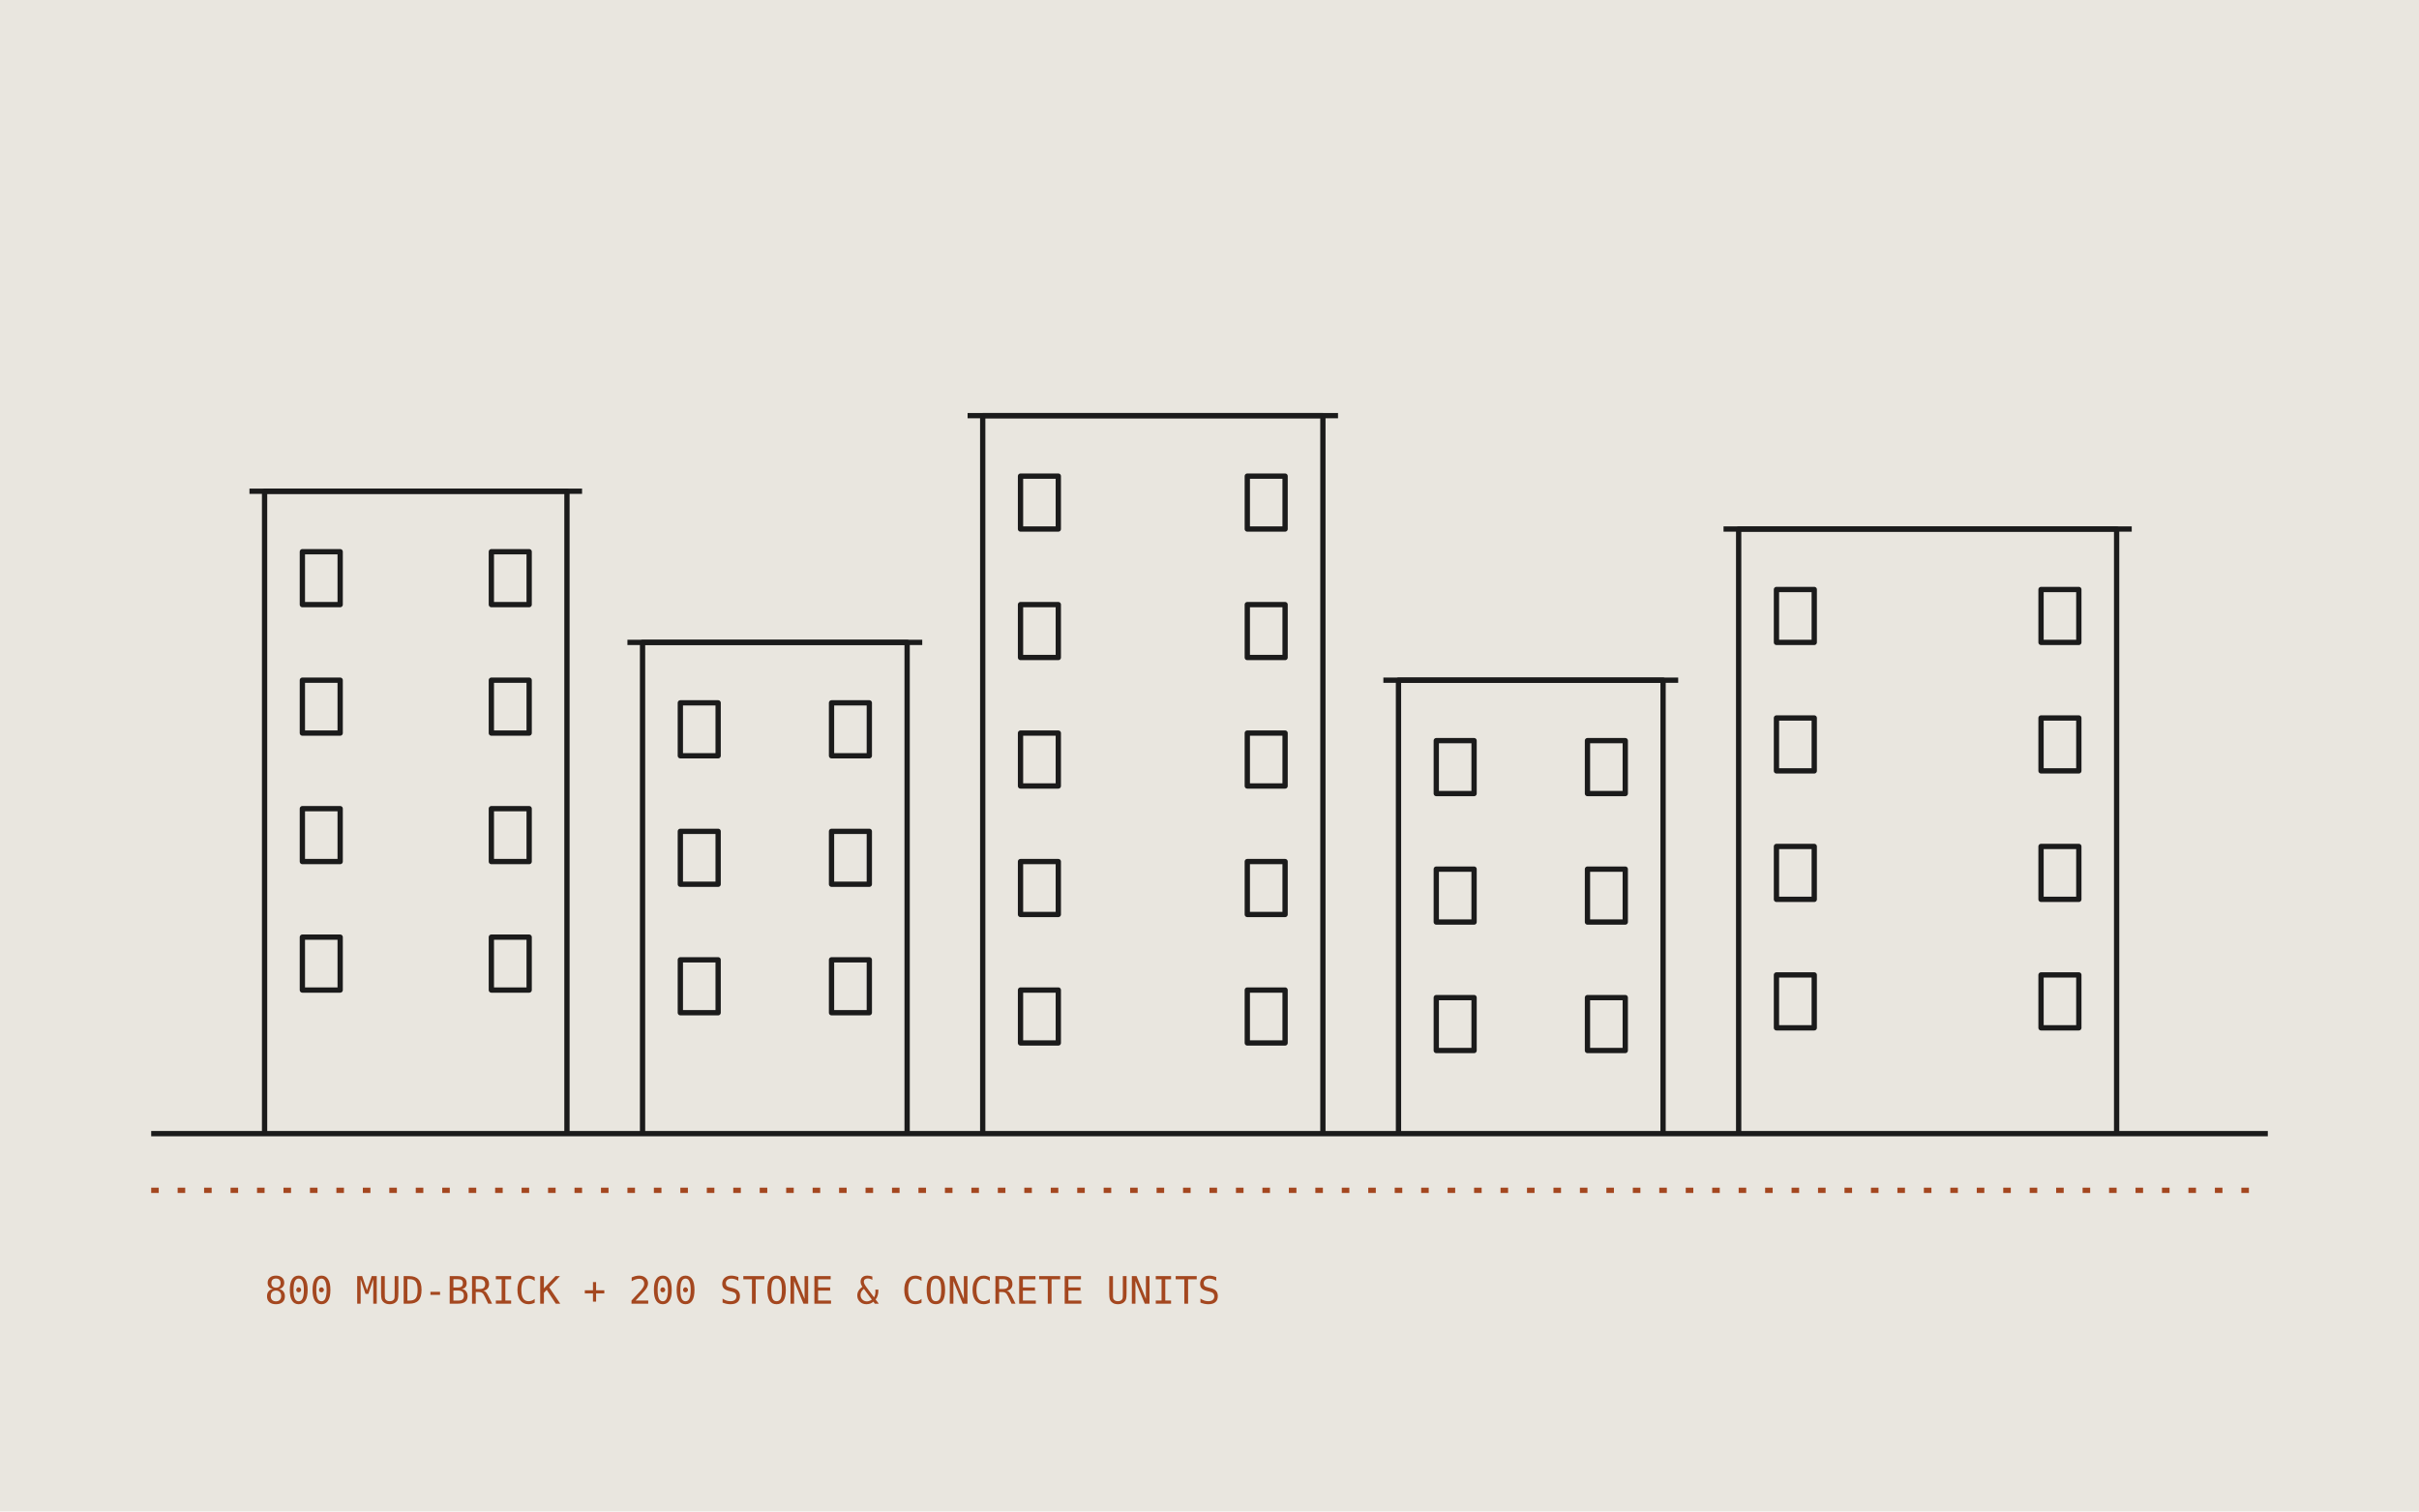
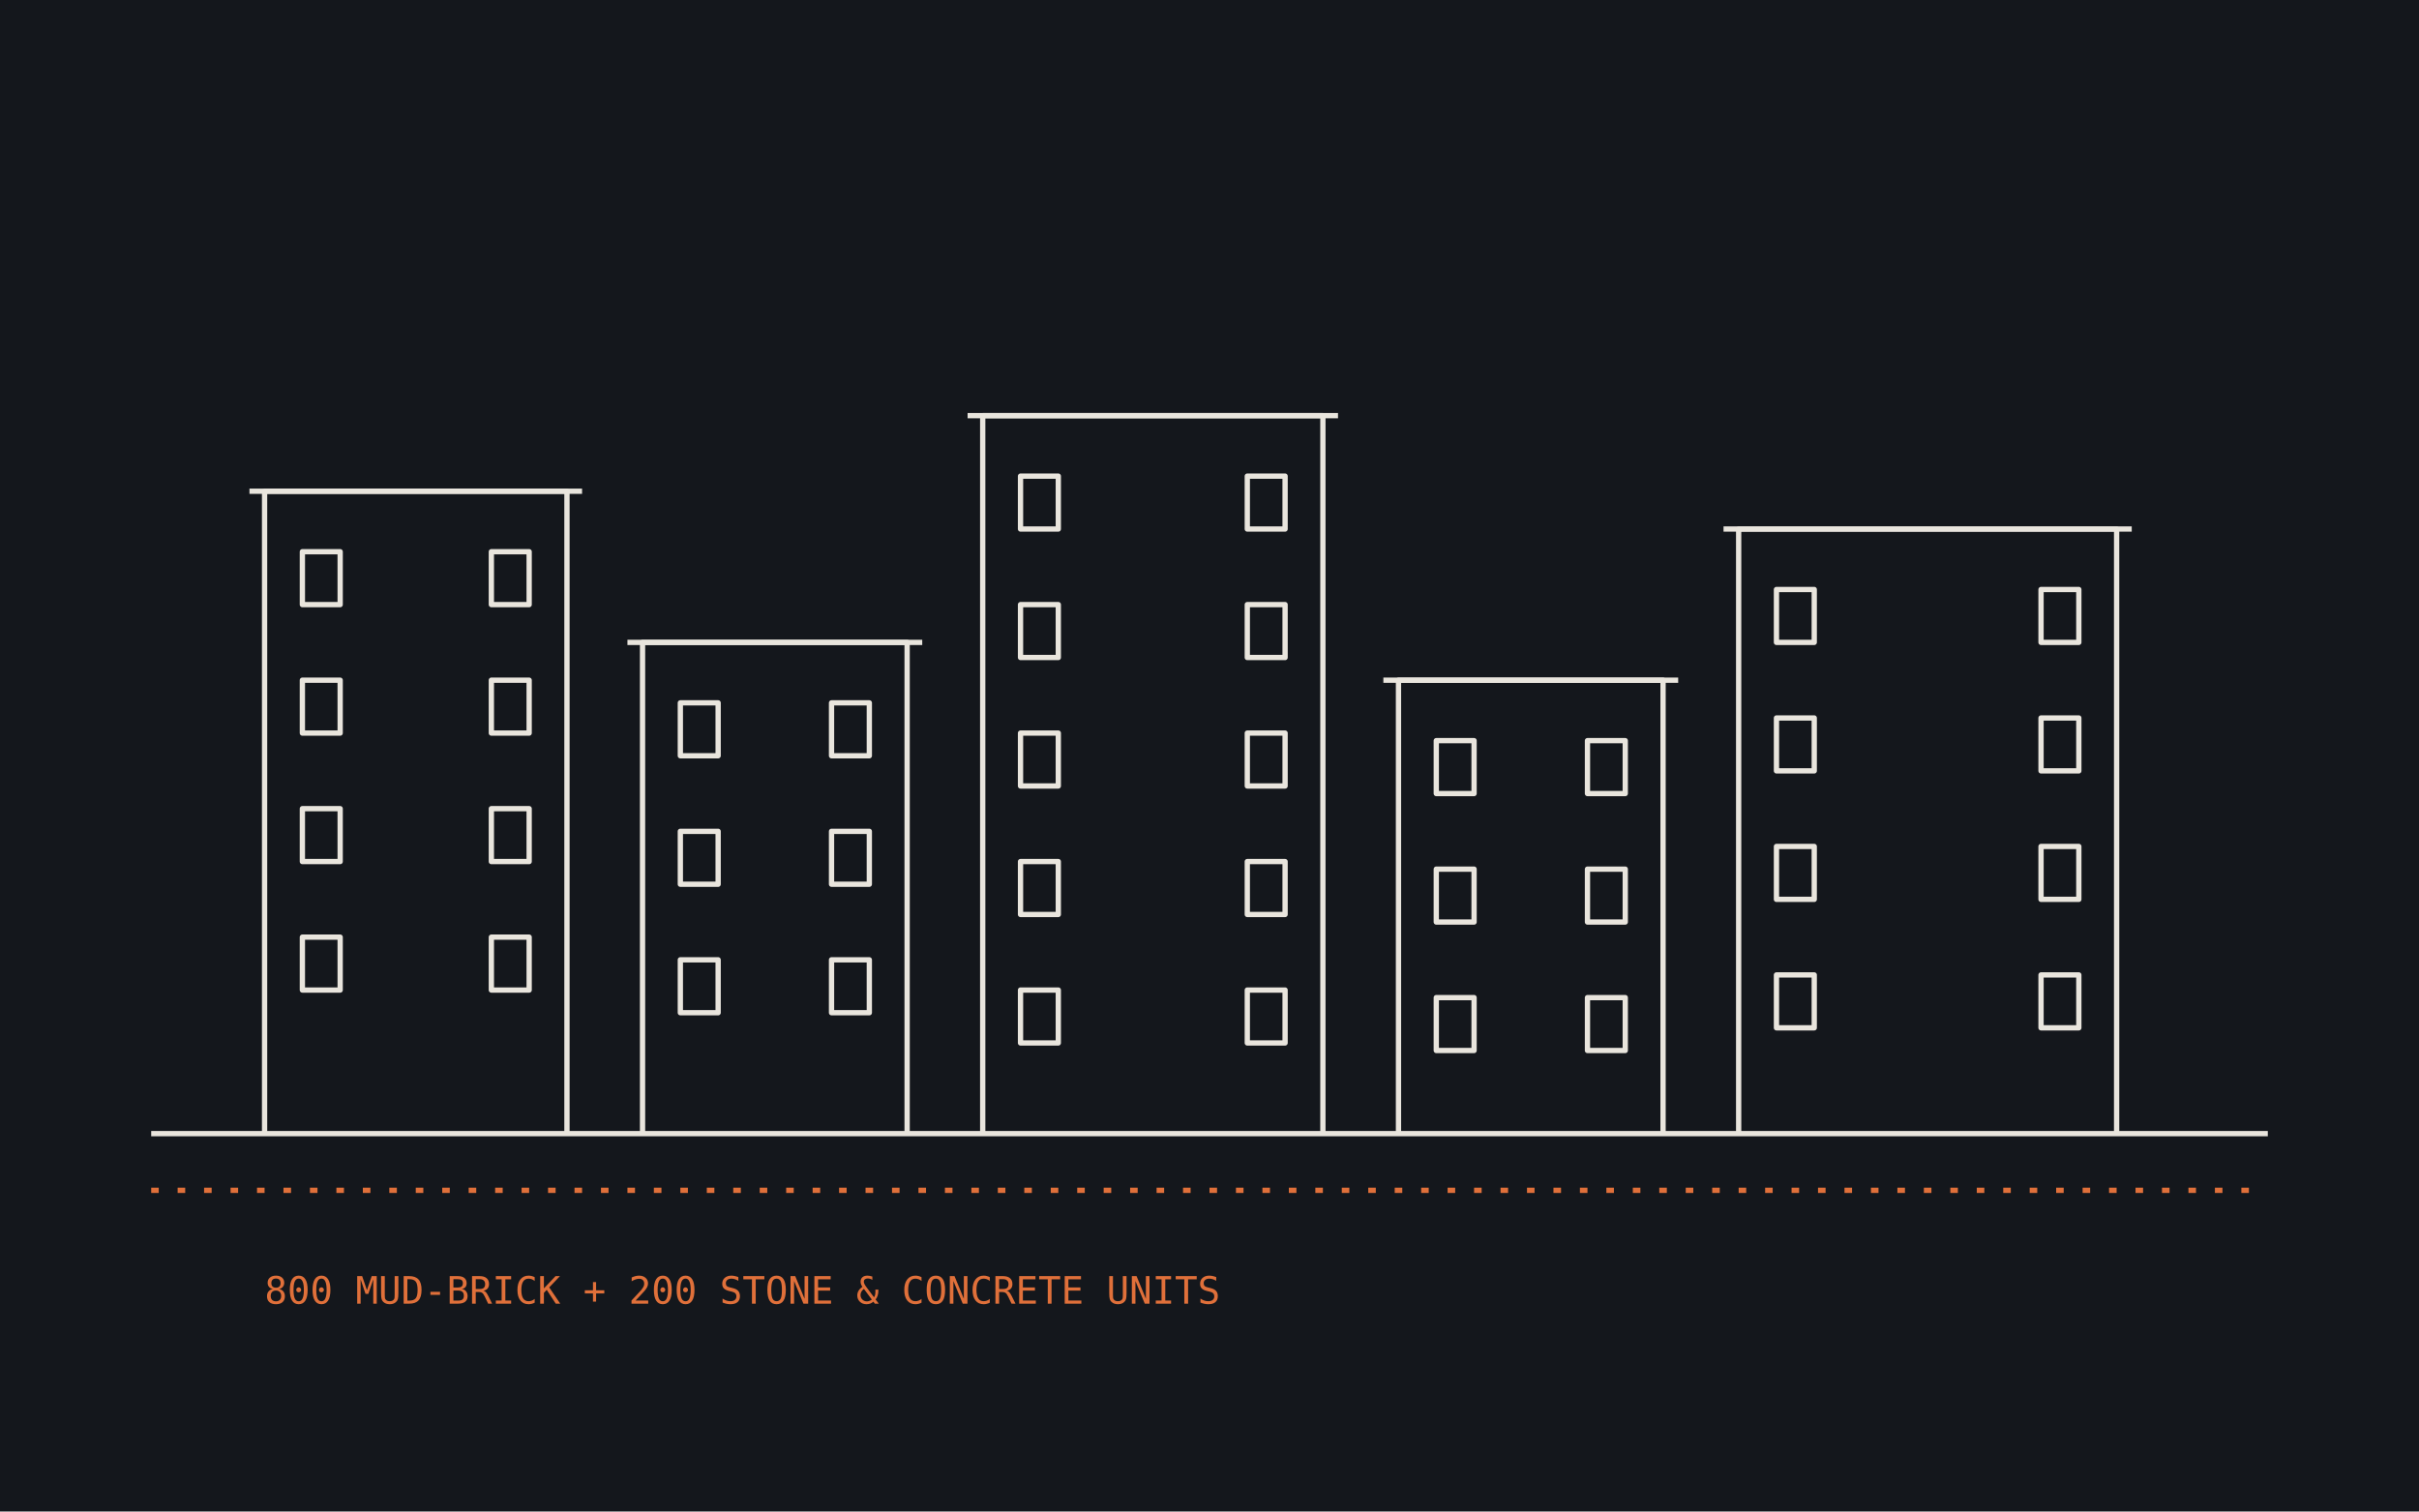
<svg xmlns="http://www.w3.org/2000/svg" viewBox="0 0 640 400" role="img" aria-label="Vernacular mud-brick housing (illustration)">
-   <rect width="640" height="400" fill="#E9E6DF" />
-   <g fill="none" stroke="#1B1B1B" stroke-width="1.4" stroke-linejoin="round">
+   <rect width="640" height="400" fill="#14171C" />
+   <g fill="none" stroke="#E9E5DD" stroke-width="1.4" stroke-linejoin="round">
    <path d="M40 300H600" />
    <path d="M70 300V130h80V300" />
    <path d="M66 130h88" />
    <path d="M80 146h10v14h-10zM130 146h10v14h-10z" />
    <path d="M80 180h10v14h-10zM130 180h10v14h-10z" />
    <path d="M80 214h10v14h-10zM130 214h10v14h-10z" />
    <path d="M80 248h10v14h-10zM130 248h10v14h-10z" />
    <path d="M170 300V170h70V300" />
    <path d="M166 170h78" />
    <path d="M180 186h10v14h-10zM220 186h10v14h-10z" />
    <path d="M180 220h10v14h-10zM220 220h10v14h-10z" />
    <path d="M180 254h10v14h-10zM220 254h10v14h-10z" />
    <path d="M260 300V110h90V300" />
    <path d="M256 110h98" />
    <path d="M270 126h10v14h-10zM330 126h10v14h-10z" />
    <path d="M270 160h10v14h-10zM330 160h10v14h-10z" />
    <path d="M270 194h10v14h-10zM330 194h10v14h-10z" />
    <path d="M270 228h10v14h-10zM330 228h10v14h-10z" />
    <path d="M270 262h10v14h-10zM330 262h10v14h-10z" />
    <path d="M370 300V180h70V300" />
    <path d="M366 180h78" />
    <path d="M380 196h10v14h-10zM420 196h10v14h-10z" />
    <path d="M380 230h10v14h-10zM420 230h10v14h-10z" />
    <path d="M380 264h10v14h-10zM420 264h10v14h-10z" />
    <path d="M460 300V140h100V300" />
    <path d="M456 140h108" />
    <path d="M470 156h10v14h-10zM540 156h10v14h-10z" />
    <path d="M470 190h10v14h-10zM540 190h10v14h-10z" />
    <path d="M470 224h10v14h-10zM540 224h10v14h-10z" />
    <path d="M470 258h10v14h-10zM540 258h10v14h-10z" />
-     <path d="M40 315H600" stroke="#A4471F" stroke-dasharray="2 5" />
-     <text x="70" y="345" font-family="ui-monospace,Consolas,monospace" font-size="10" fill="#A4471F" fill-opacity="1" stroke="none" text-anchor="start">800 MUD-BRICK + 200 STONE &amp; CONCRETE UNITS</text>
+     <path d="M40 315H600" stroke="#E0703A" stroke-dasharray="2 5" />
+     <text x="70" y="345" font-family="ui-monospace,Consolas,monospace" font-size="10" fill="#E0703A" fill-opacity="1" stroke="none" text-anchor="start">800 MUD-BRICK + 200 STONE &amp; CONCRETE UNITS</text>
  </g>
</svg>
